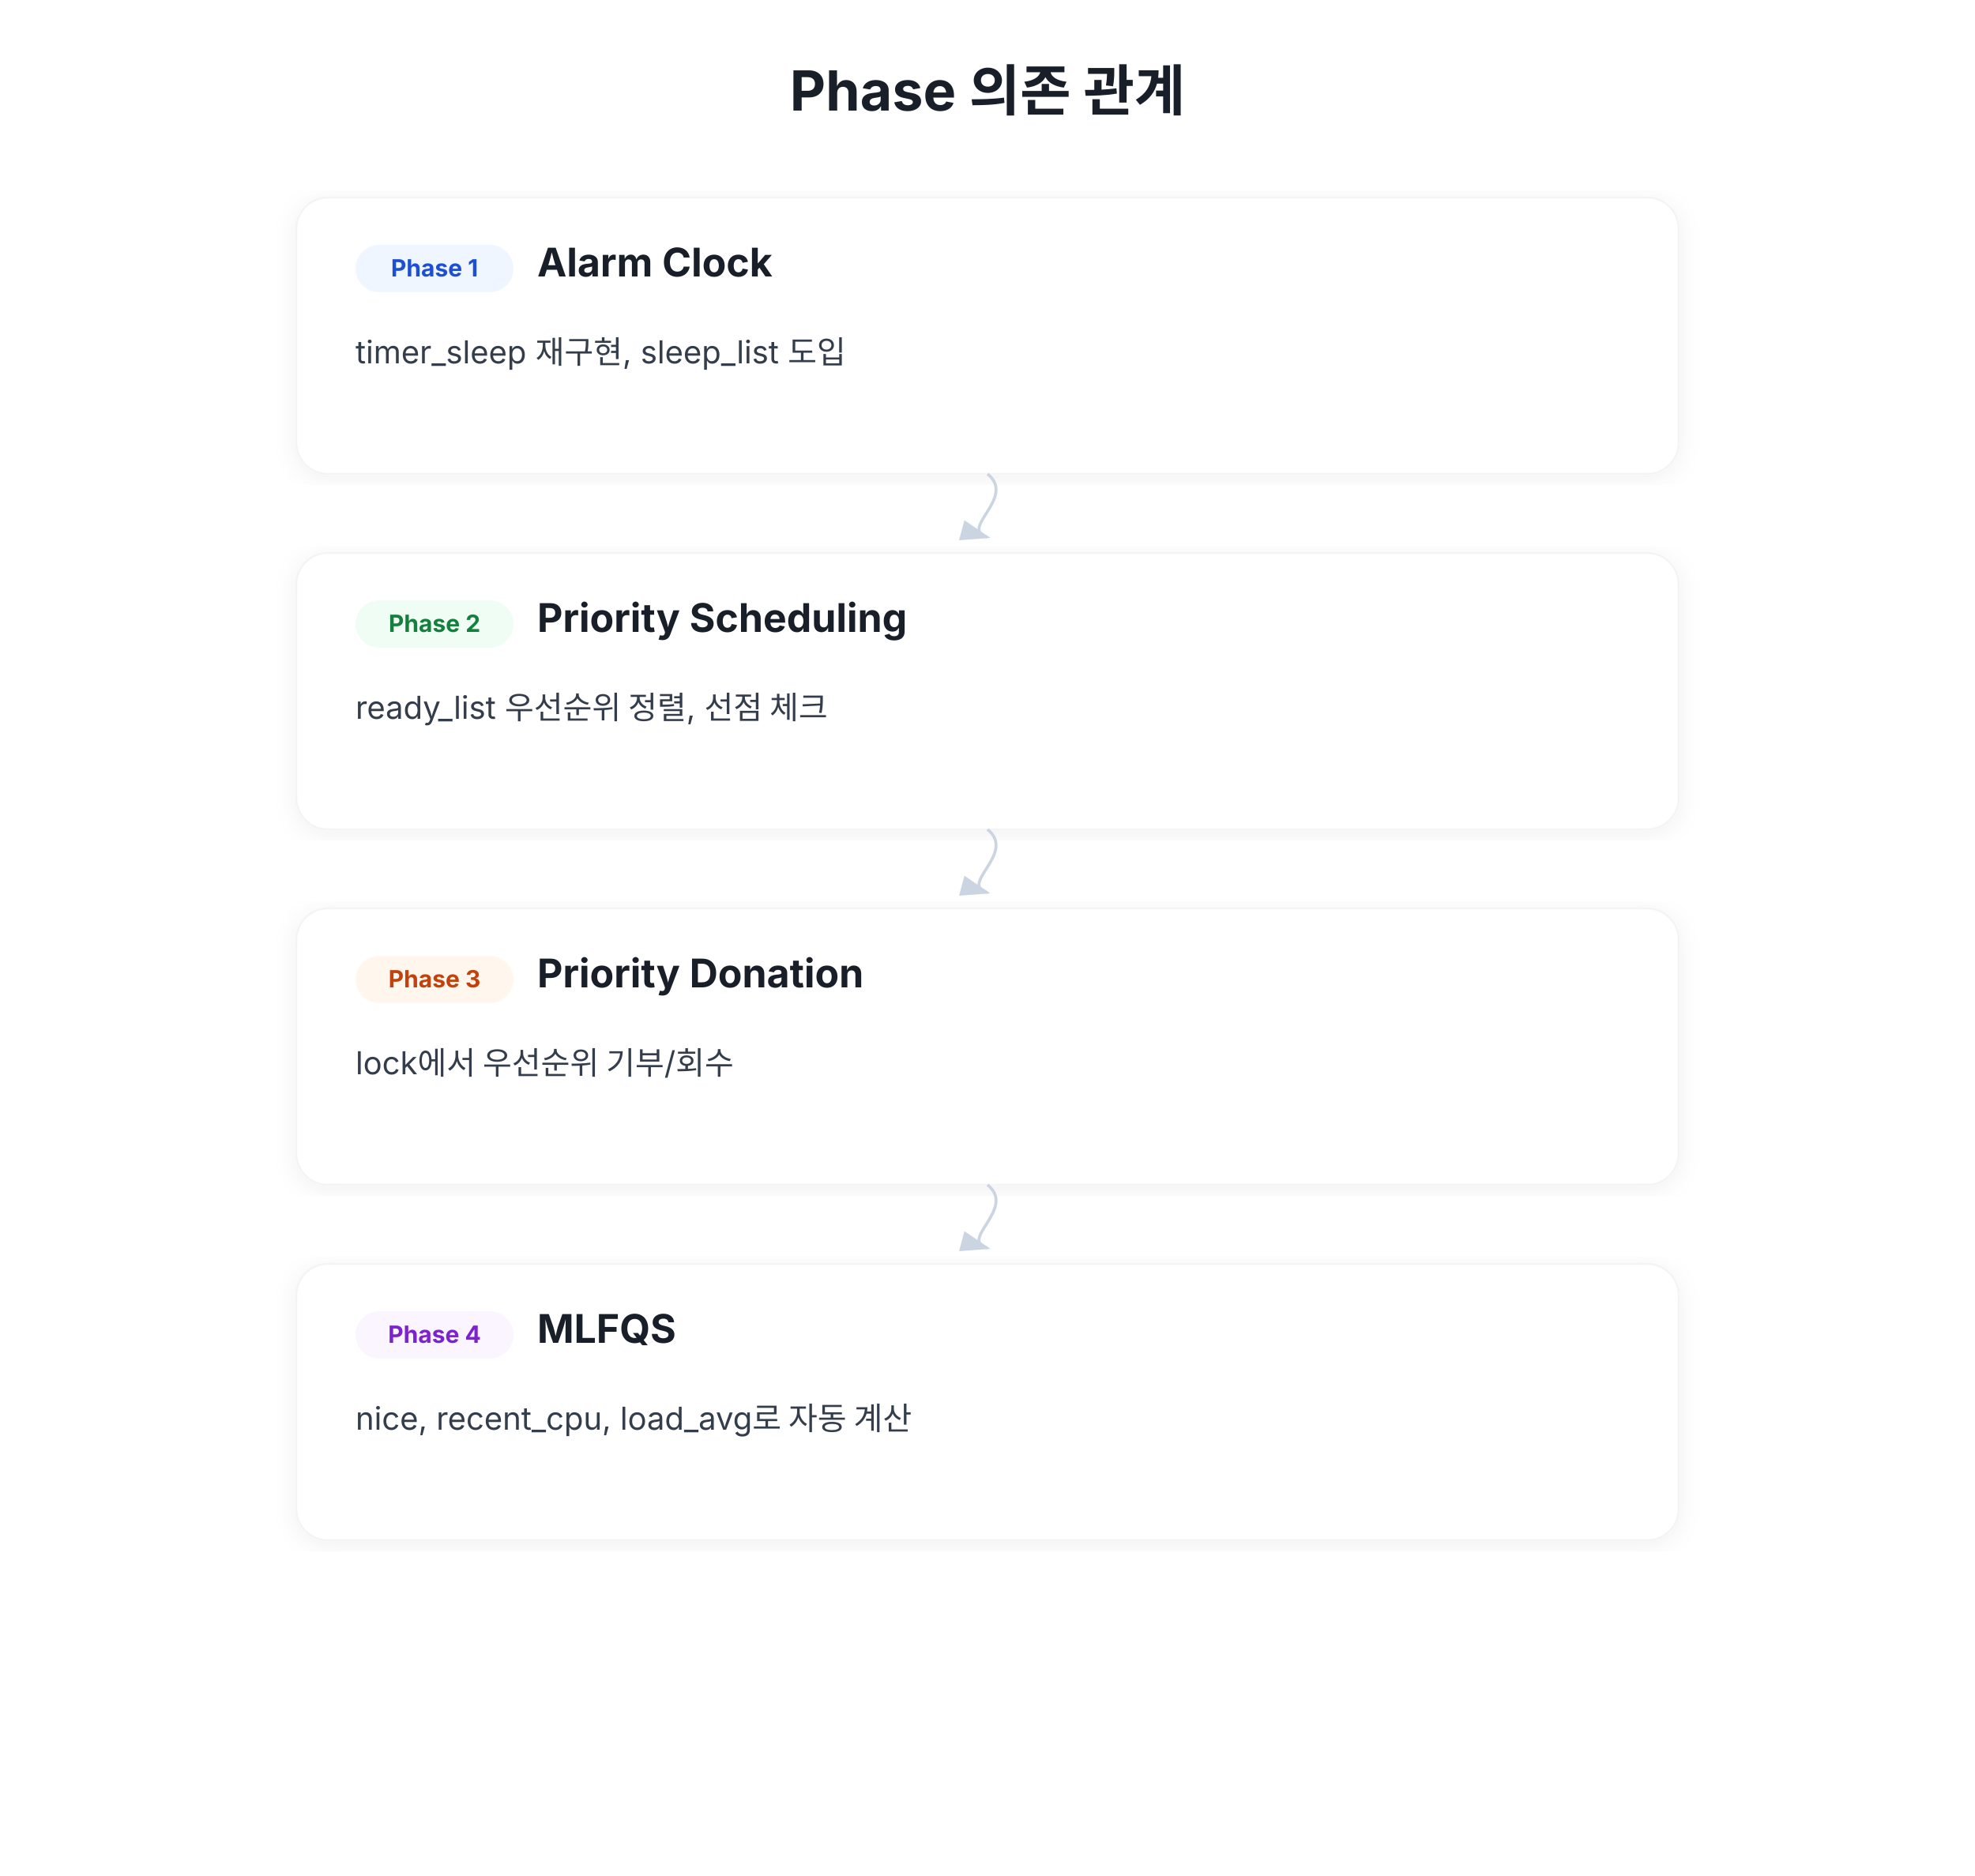
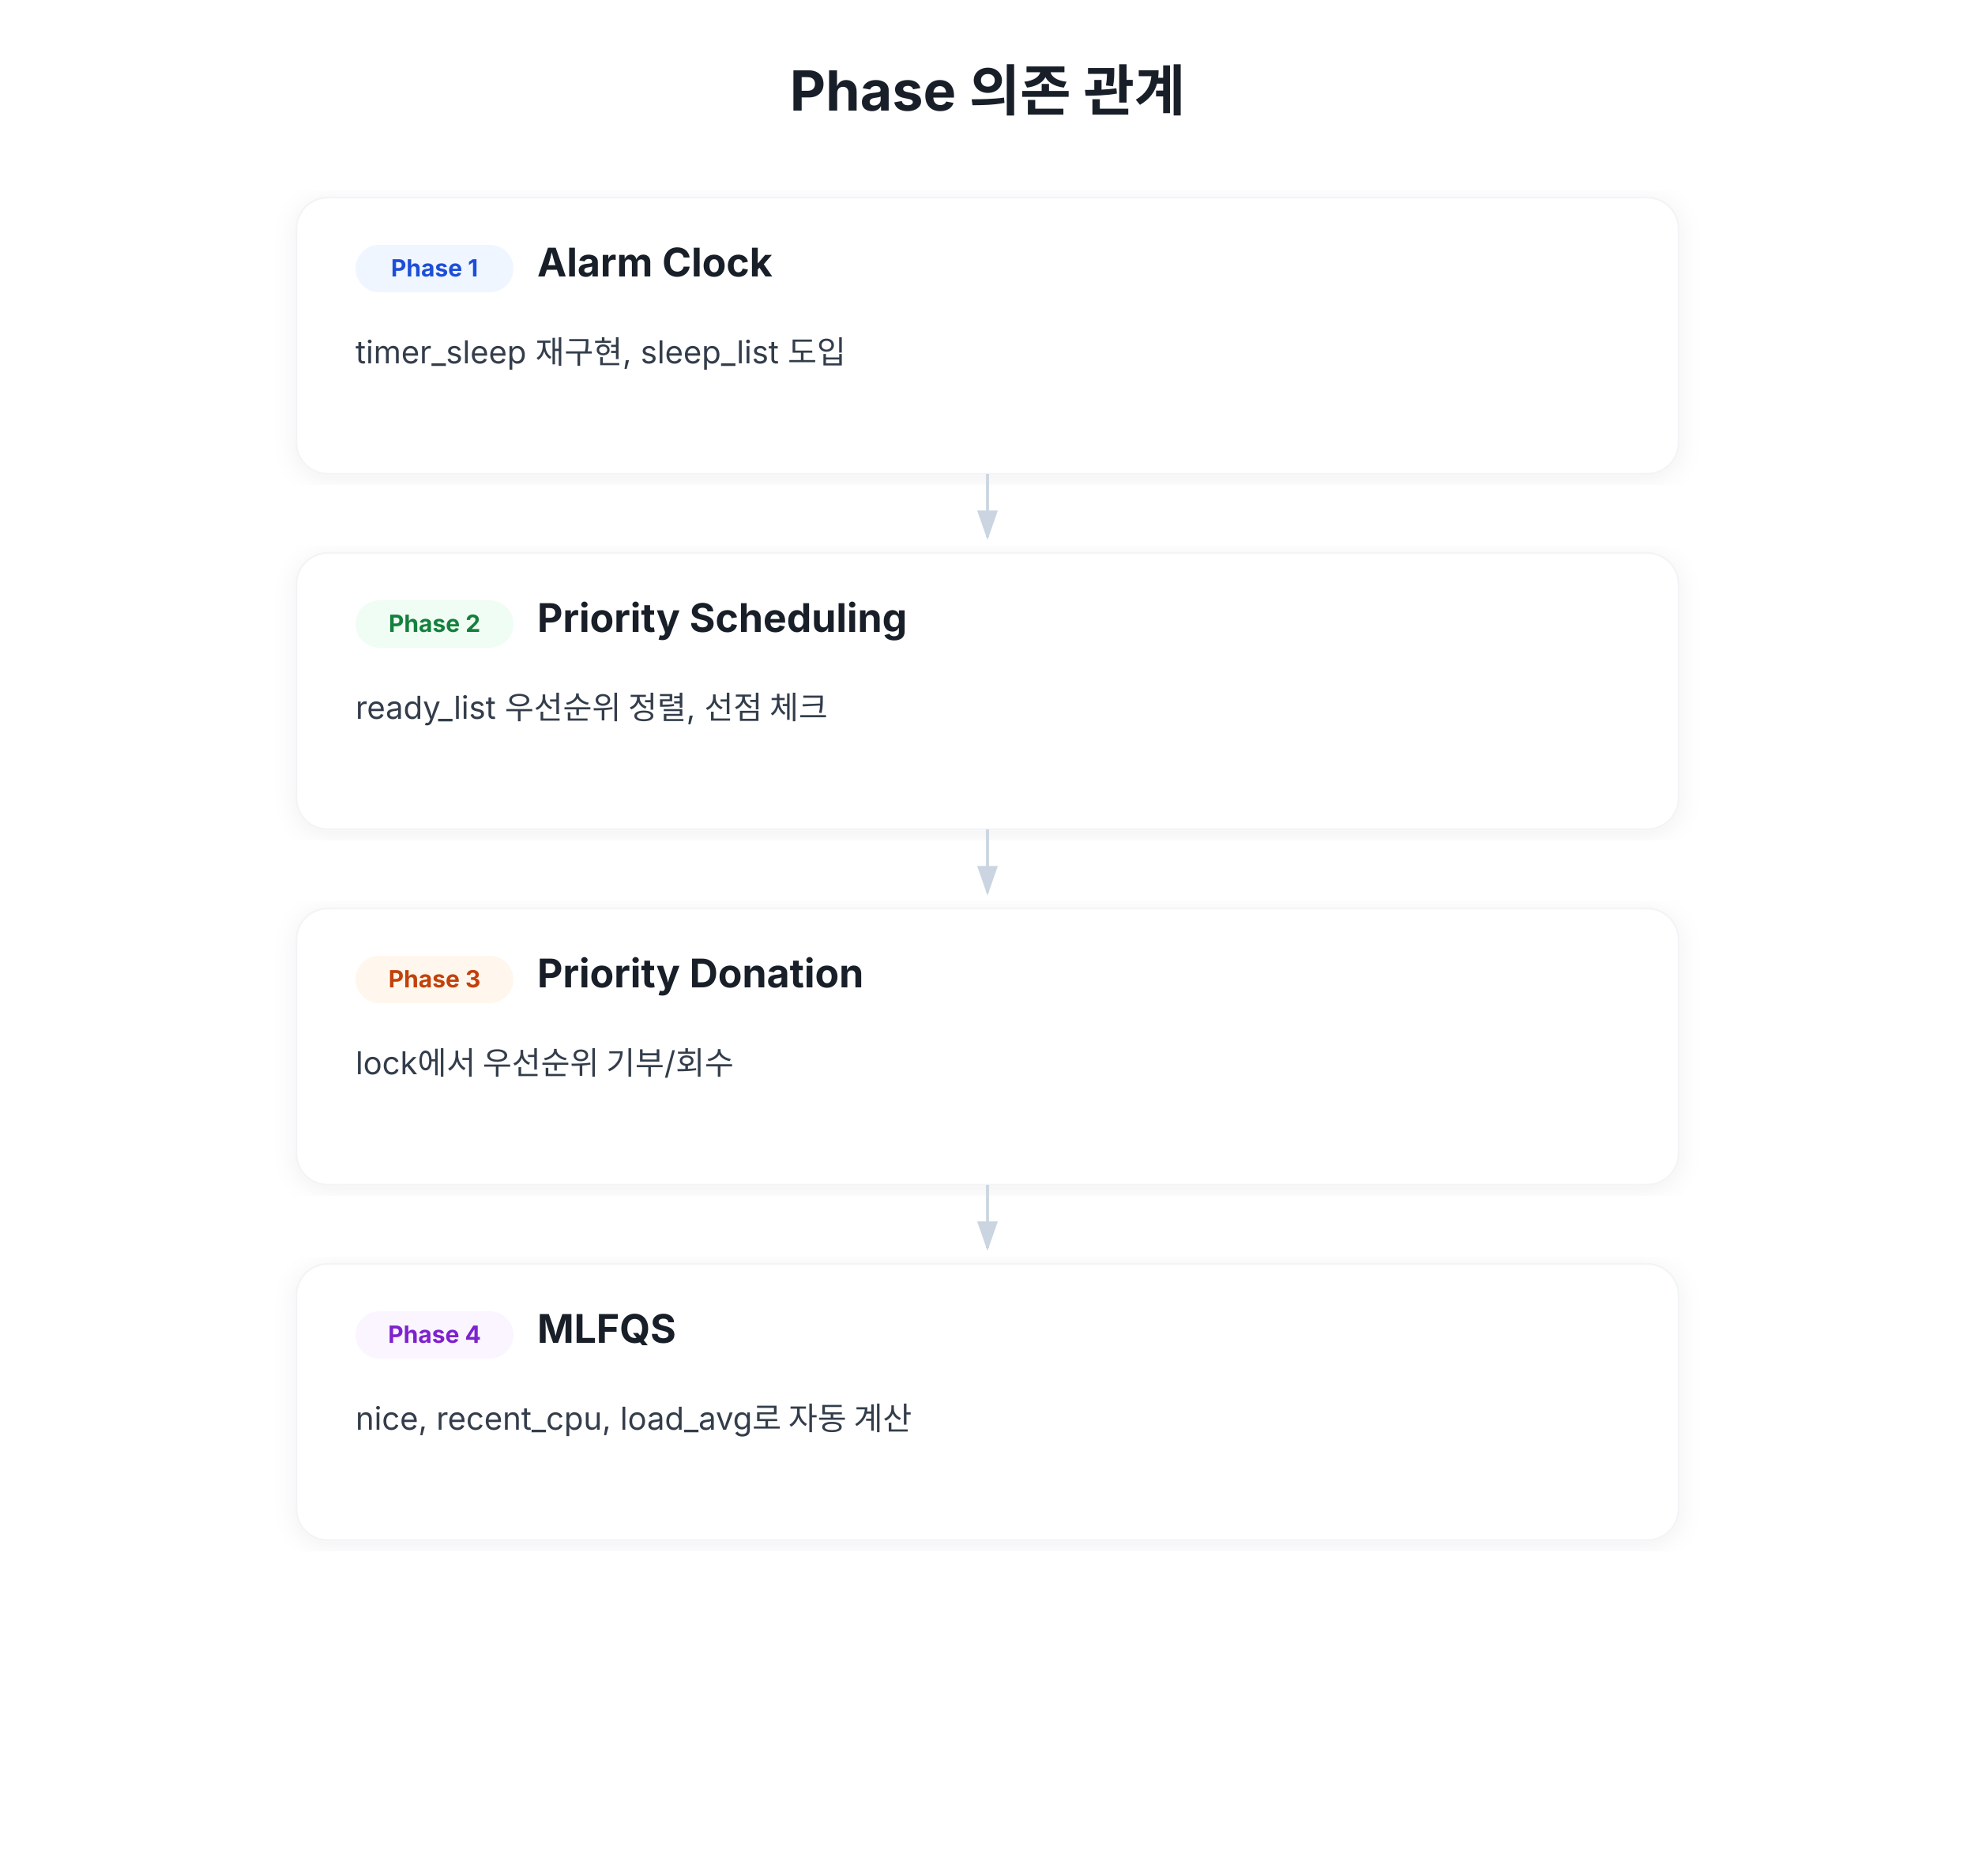
<svg xmlns="http://www.w3.org/2000/svg" width="1000" height="950" viewBox="0 0 1000 950" font-family="'Inter', 'JetBrains Sans', -apple-system, BlinkMacSystemFont, 'Segoe UI', sans-serif">
  <style>
    .mono { font-family: 'JetBrains Mono', 'SF Mono', 'Fira Code', 'Cascadia Code', monospace; }
  </style>
  <rect width="1000" height="950" fill="#FFFFFF" />
  <defs>
    <filter id="shadow" x="-4%" y="-4%" width="108%" height="108%">
      <feDropShadow dx="0" dy="2" stdDeviation="6" flood-color="#000" flood-opacity="0.06" />
    </filter>
    <marker id="arrow" markerWidth="10" markerHeight="7" refX="9" refY="3.5" orient="auto">
      <polygon points="0 0, 10 3.5, 0 7" fill="#CBD5E1" />
    </marker>
  </defs>
  <text x="500" y="56" text-anchor="middle" font-size="28" font-weight="bold" fill="#191F28">Phase 의존 관계</text>
  <rect x="150" y="100" width="700" height="140" rx="16" fill="#FFFFFF" stroke="#F2F4F6" stroke-width="1" filter="url(#shadow)" />
  <rect x="180" y="124" width="80" height="24" rx="12" fill="#EFF6FF" />
  <text x="220" y="140" font-size="12" fill="#1D4ED8" text-anchor="middle" font-weight="bold">Phase 1</text>
  <text x="272" y="140" font-size="20" fill="#191F28" text-anchor="start" font-weight="bold">Alarm Clock</text>
  <text x="180" y="184" font-size="16" fill="#333D4B" text-anchor="start" font-weight="normal">timer_sleep 재구현, sleep_list 도입</text>
  <rect x="150" y="280" width="700" height="140" rx="16" fill="#FFFFFF" stroke="#F2F4F6" stroke-width="1" filter="url(#shadow)" />
  <rect x="180" y="304" width="80" height="24" rx="12" fill="#F0FDF4" />
  <text x="220" y="320" font-size="12" fill="#15803D" text-anchor="middle" font-weight="bold">Phase 2</text>
  <text x="272" y="320" font-size="20" fill="#191F28" text-anchor="start" font-weight="bold">Priority Scheduling</text>
  <text x="180" y="364" font-size="16" fill="#333D4B" text-anchor="start" font-weight="normal">ready_list 우선순위 정렬, 선점 체크</text>
  <rect x="150" y="460" width="700" height="140" rx="16" fill="#FFFFFF" stroke="#F2F4F6" stroke-width="1" filter="url(#shadow)" />
  <rect x="180" y="484" width="80" height="24" rx="12" fill="#FFF7ED" />
  <text x="220" y="500" font-size="12" fill="#C2410C" text-anchor="middle" font-weight="bold">Phase 3</text>
  <text x="272" y="500" font-size="20" fill="#191F28" text-anchor="start" font-weight="bold">Priority Donation</text>
  <text x="180" y="544" font-size="16" fill="#333D4B" text-anchor="start" font-weight="normal">lock에서 우선순위 기부/회수</text>
  <rect x="150" y="640" width="700" height="140" rx="16" fill="#FFFFFF" stroke="#F2F4F6" stroke-width="1" filter="url(#shadow)" />
  <rect x="180" y="664" width="80" height="24" rx="12" fill="#FAF5FF" />
  <text x="220" y="680" font-size="12" fill="#7E22CE" text-anchor="middle" font-weight="bold">Phase 4</text>
  <text x="272" y="680" font-size="20" fill="#191F28" text-anchor="start" font-weight="bold">MLFQS</text>
  <text x="180" y="724" font-size="16" fill="#333D4B" text-anchor="start" font-weight="normal">nice, recent_cpu, load_avg로 자동 계산</text>
-   <path d="M 500,240 C 515,252 485,268 500,272" fill="none" stroke="#CBD5E1" stroke-width="1.5" marker-end="url(#arrow)" />
-   <path d="M 500,420 C 515,432 485,448 500,452" fill="none" stroke="#CBD5E1" stroke-width="1.5" marker-end="url(#arrow)" />
-   <path d="M 500,600 C 515,612 485,628 500,632" fill="none" stroke="#CBD5E1" stroke-width="1.5" marker-end="url(#arrow)" />
+   <line x1="500" y1="240" x2="500" y2="272" stroke="#CBD5E1" stroke-width="1.5" marker-end="url(#arrow)" />
+   <line x1="500" y1="420" x2="500" y2="452" stroke="#CBD5E1" stroke-width="1.5" marker-end="url(#arrow)" />
+   <line x1="500" y1="600" x2="500" y2="632" stroke="#CBD5E1" stroke-width="1.5" marker-end="url(#arrow)" />
</svg>
